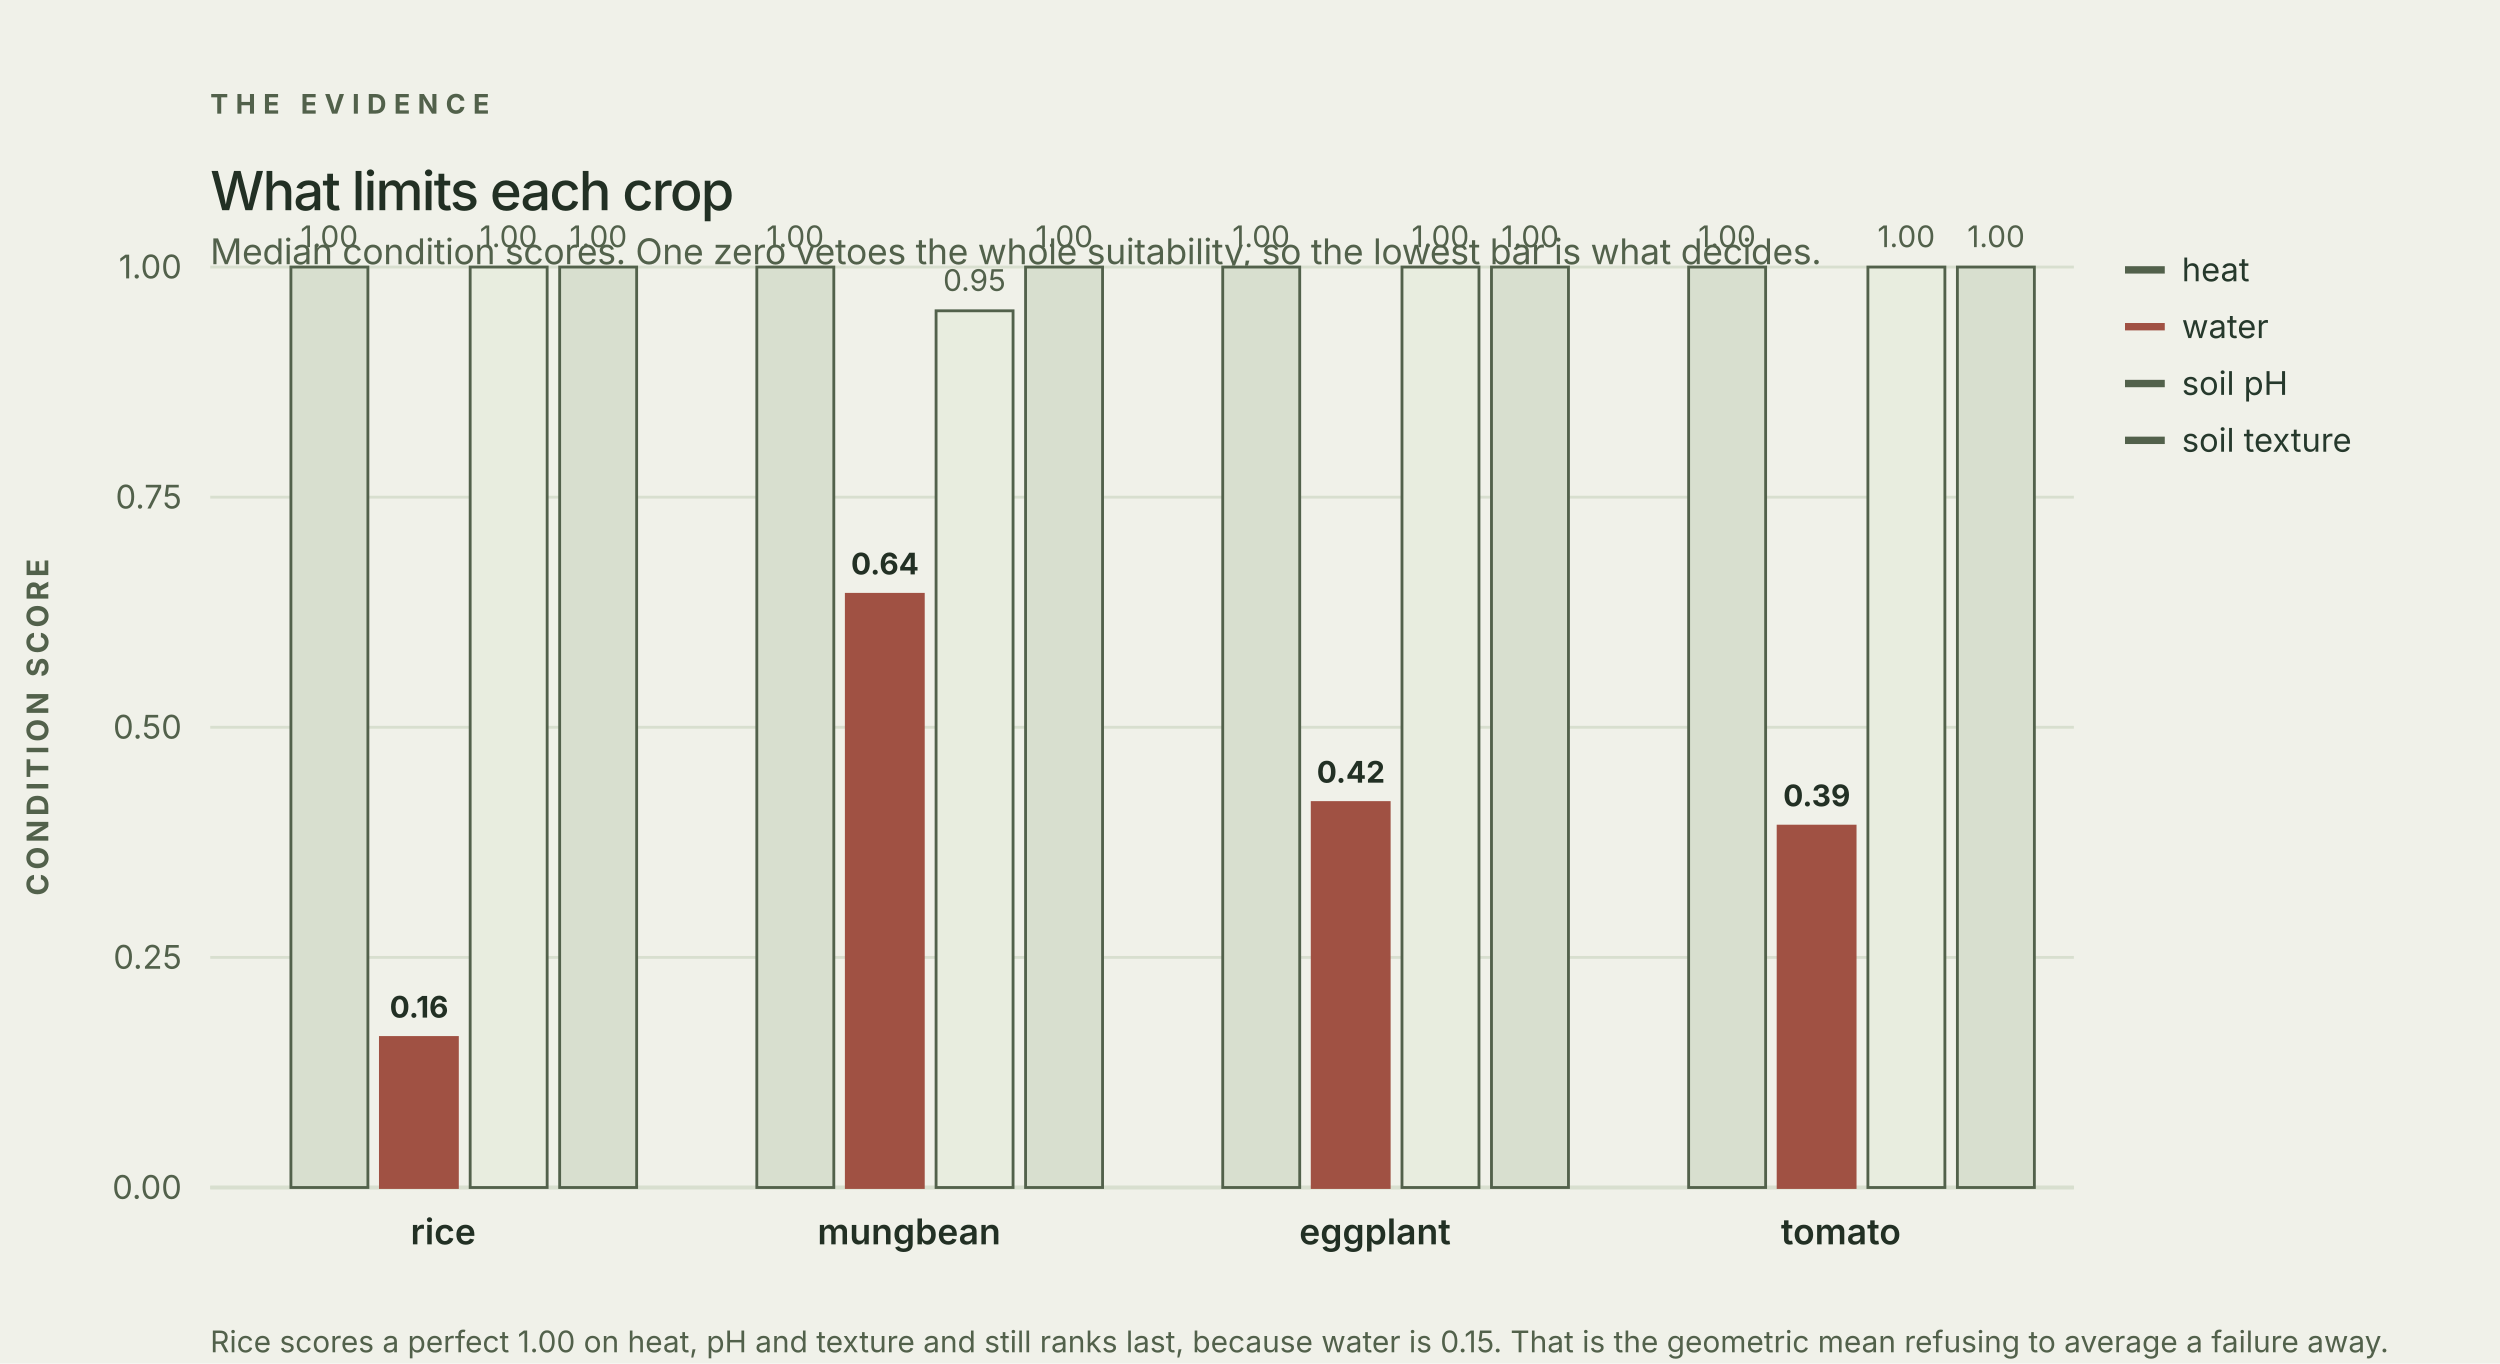
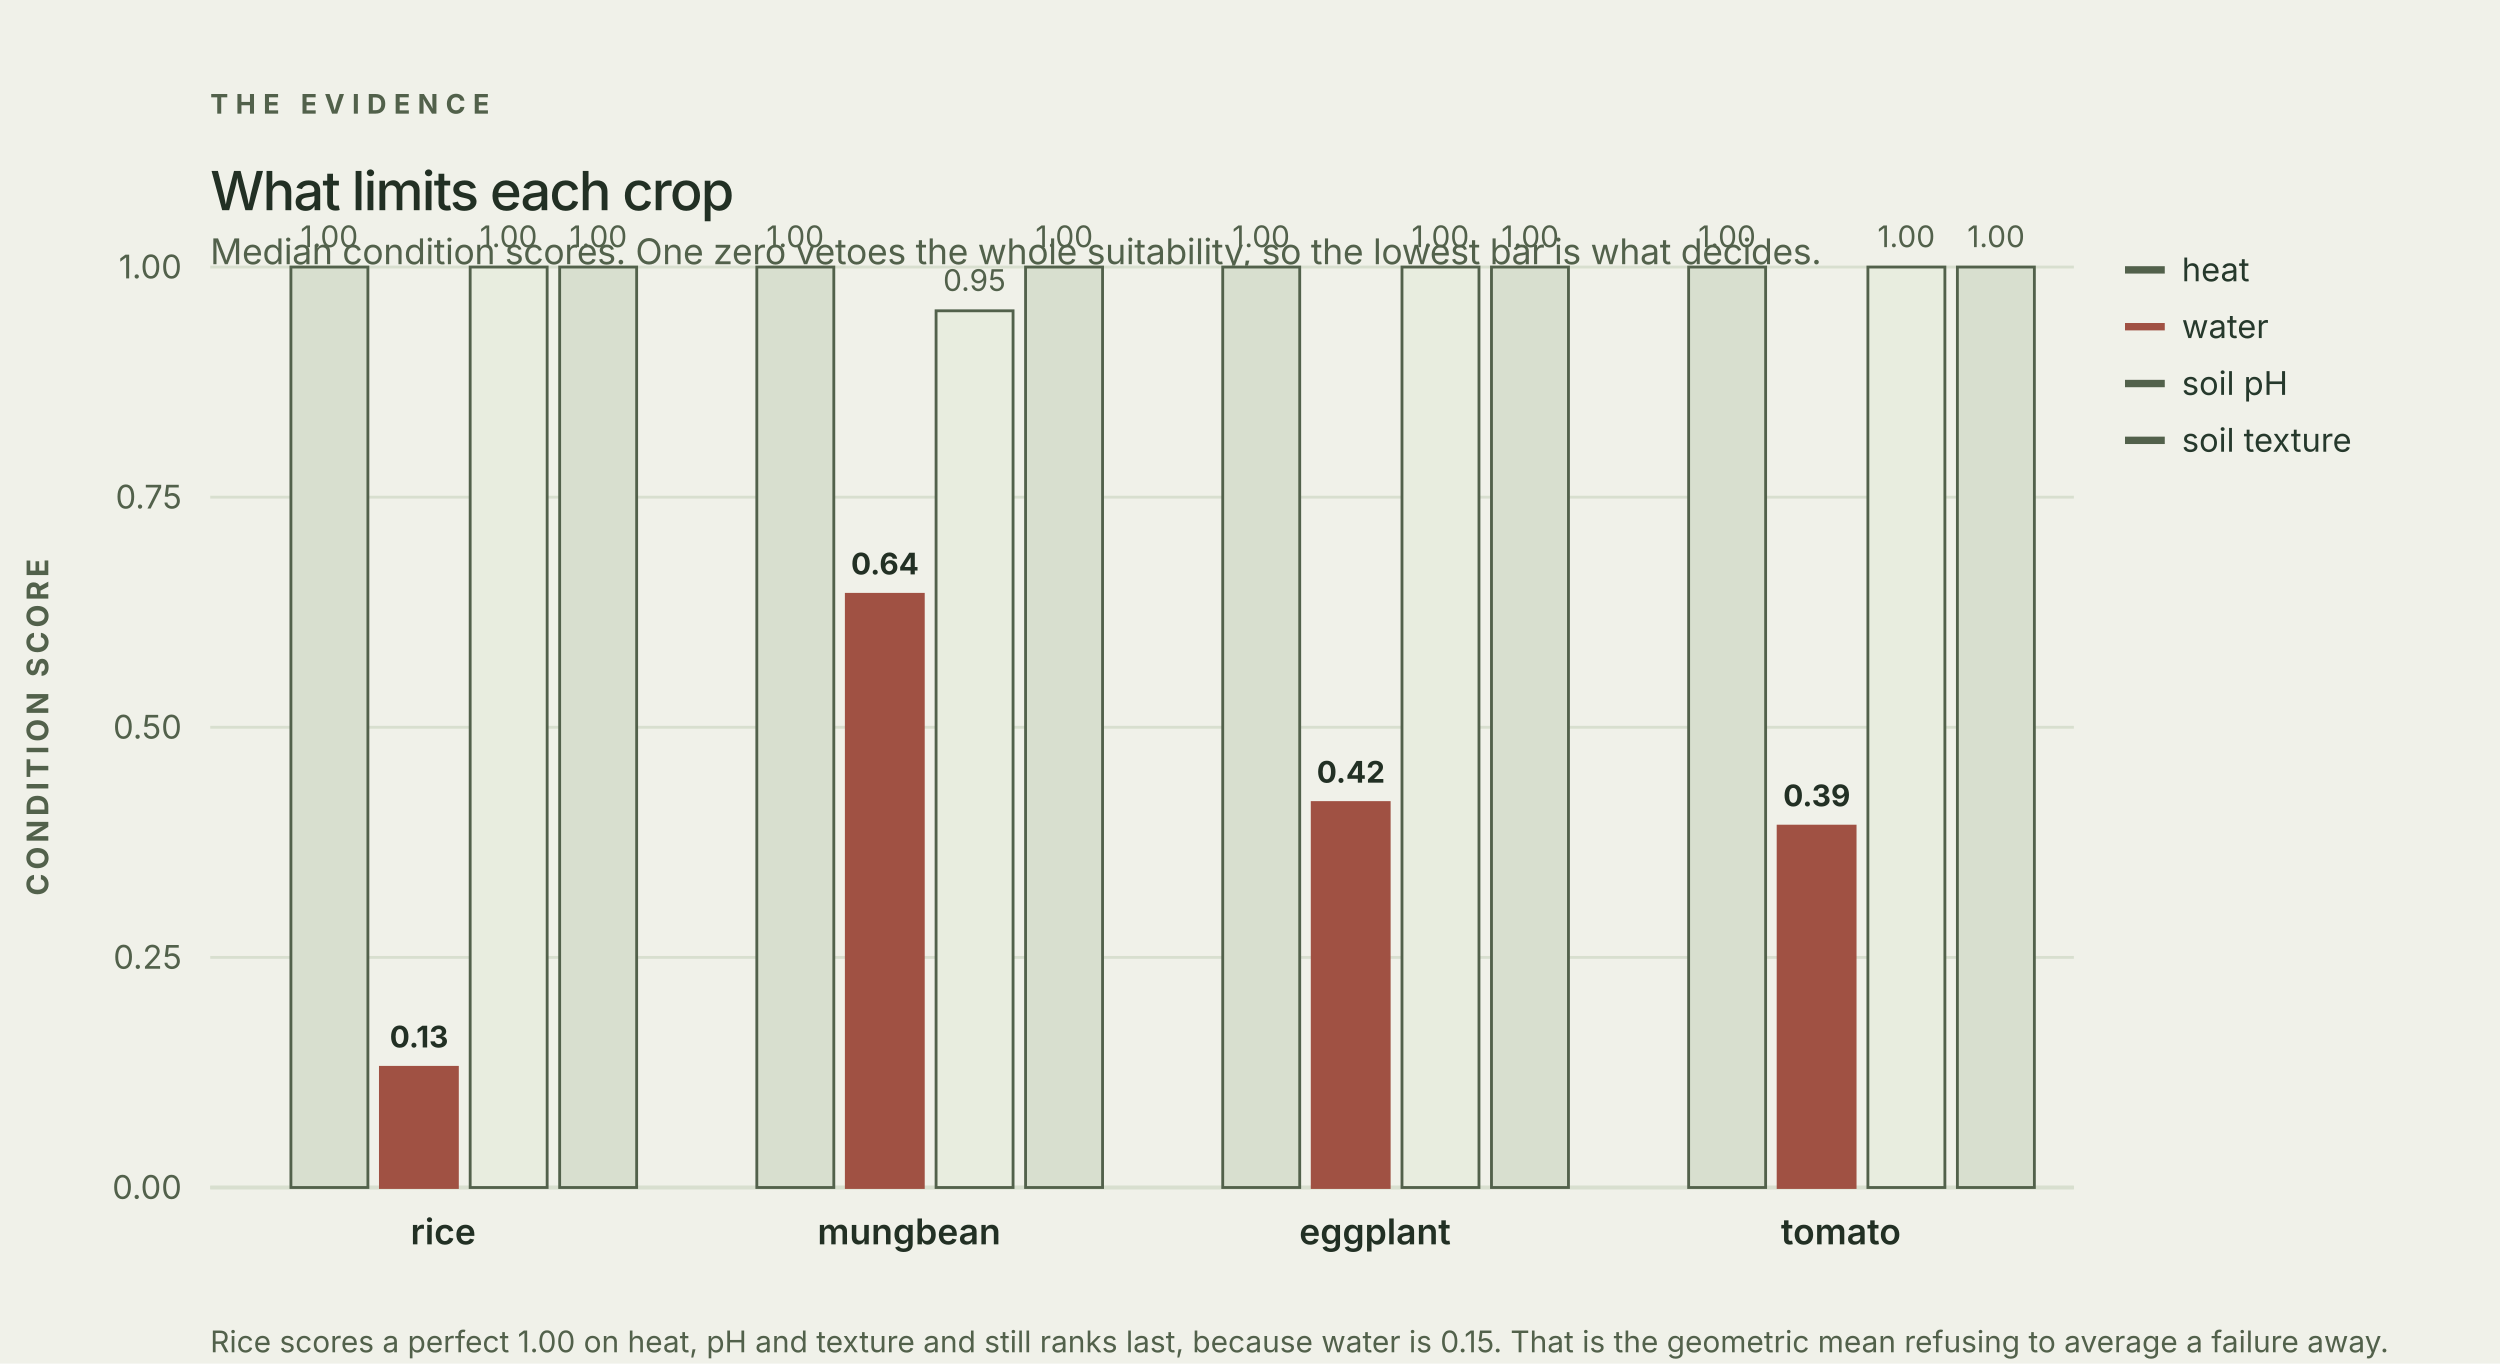
<svg xmlns="http://www.w3.org/2000/svg" width="880" height="480" viewBox="0 0 880 480">
  <rect width="880" height="480" fill="#f0f1e9" />
  <text x="74" y="40" font-size="9.5" font-weight="650" fill="#52614b" font-family="'DM Sans', -apple-system, 'Segoe UI', sans-serif" letter-spacing="2.6">THE EVIDENCE</text>
  <text x="74" y="74" font-size="19" font-weight="550" fill="#223024" font-family="Manrope, 'DM Sans', -apple-system, 'Segoe UI', sans-serif" letter-spacing="-0.6">What limits each crop</text>
  <text x="74" y="93" font-size="12.5" fill="#52614b" font-family="'DM Sans', -apple-system, 'Segoe UI', sans-serif" letter-spacing="-0.1">Median condition scores. One zero vetoes the whole suitability, so the lowest bar is what decides.</text>
  <line x1="74.0" y1="418.0" x2="730.0" y2="418.0" stroke="#d8dfcf" stroke-width="1.0" />
  <line x1="74.0" y1="337.0" x2="730.0" y2="337.0" stroke="#d8dfcf" stroke-width="1.0" />
  <line x1="74.0" y1="256.0" x2="730.0" y2="256.0" stroke="#d8dfcf" stroke-width="1.0" />
  <line x1="74.0" y1="175.0" x2="730.0" y2="175.0" stroke="#d8dfcf" stroke-width="1.0" />
  <line x1="74.0" y1="94.0" x2="730.0" y2="94.0" stroke="#d8dfcf" stroke-width="1.0" />
  <line x1="74.0" y1="418.0" x2="730.0" y2="418.0" stroke="#d8dfcf" stroke-width="1.4" />
  <text x="64.0" y="422.0" font-size="11.5" fill="#52614b" text-anchor="end" font-weight="400" font-family="'DM Sans', -apple-system, 'Segoe UI', sans-serif">0.00</text>
  <text x="64.0" y="341.0" font-size="11.5" fill="#52614b" text-anchor="end" font-weight="400" font-family="'DM Sans', -apple-system, 'Segoe UI', sans-serif">0.25</text>
  <text x="64.0" y="260.0" font-size="11.5" fill="#52614b" text-anchor="end" font-weight="400" font-family="'DM Sans', -apple-system, 'Segoe UI', sans-serif">0.50</text>
  <text x="64.0" y="179.0" font-size="11.5" fill="#52614b" text-anchor="end" font-weight="400" font-family="'DM Sans', -apple-system, 'Segoe UI', sans-serif">0.75</text>
  <text x="64.0" y="98.0" font-size="11.5" fill="#52614b" text-anchor="end" font-weight="400" font-family="'DM Sans', -apple-system, 'Segoe UI', sans-serif">1.00</text>
  <text x="17.0" y="256.0" font-size="10.5" fill="#52614b" text-anchor="middle" font-weight="650" font-family="'DM Sans', -apple-system, 'Segoe UI', sans-serif" letter-spacing="1.4" transform="rotate(-90 17.0 256.0)">CONDITION SCORE</text>
  <rect x="102.4" y="94.0" width="27.1" height="324.0" fill="#d8dfcf" fill-opacity="1.0" stroke="#52614b" />
  <text x="115.9" y="87.0" font-size="10.5" fill="#52614b" text-anchor="middle" font-weight="400" font-family="'DM Sans', -apple-system, 'Segoe UI', sans-serif">1.00</text>
-   <rect x="133.9" y="365.2" width="27.1" height="52.8" fill="#a05143" fill-opacity="1.0" stroke="#a05143" />
-   <text x="147.5" y="358.2" font-size="10.5" fill="#223024" text-anchor="middle" font-weight="650" font-family="'DM Sans', -apple-system, 'Segoe UI', sans-serif">0.16</text>
+   <rect x="133.9" y="375.7" width="27.1" height="42.3" fill="#a05143" fill-opacity="1.0" stroke="#a05143" />
+   <text x="147.5" y="368.7" font-size="10.5" fill="#223024" text-anchor="middle" font-weight="650" font-family="'DM Sans', -apple-system, 'Segoe UI', sans-serif">0.13</text>
  <rect x="165.5" y="94.0" width="27.1" height="324.0" fill="#e8eddf" fill-opacity="1.0" stroke="#52614b" />
  <text x="179.0" y="87.0" font-size="10.5" fill="#52614b" text-anchor="middle" font-weight="400" font-family="'DM Sans', -apple-system, 'Segoe UI', sans-serif">1.00</text>
  <rect x="197.0" y="94.0" width="27.1" height="324.0" fill="#d8dfcf" fill-opacity="1.0" stroke="#52614b" />
  <text x="210.6" y="87.0" font-size="10.5" fill="#52614b" text-anchor="middle" font-weight="400" font-family="'DM Sans', -apple-system, 'Segoe UI', sans-serif">1.00</text>
  <text x="156.0" y="438.0" font-size="12.5" fill="#223024" text-anchor="middle" font-weight="600" font-family="'DM Sans', -apple-system, 'Segoe UI', sans-serif">rice</text>
  <rect x="266.4" y="94.0" width="27.1" height="324.0" fill="#d8dfcf" fill-opacity="1.0" stroke="#52614b" />
  <text x="279.9" y="87.0" font-size="10.5" fill="#52614b" text-anchor="middle" font-weight="400" font-family="'DM Sans', -apple-system, 'Segoe UI', sans-serif">1.00</text>
  <rect x="297.9" y="209.2" width="27.1" height="208.8" fill="#a05143" fill-opacity="1.0" stroke="#a05143" />
  <text x="311.5" y="202.2" font-size="10.5" fill="#223024" text-anchor="middle" font-weight="650" font-family="'DM Sans', -apple-system, 'Segoe UI', sans-serif">0.64</text>
  <rect x="329.5" y="109.4" width="27.1" height="308.6" fill="#e8eddf" fill-opacity="1.0" stroke="#52614b" />
  <text x="343.0" y="102.4" font-size="10.5" fill="#52614b" text-anchor="middle" font-weight="400" font-family="'DM Sans', -apple-system, 'Segoe UI', sans-serif">0.95</text>
  <rect x="361.0" y="94.0" width="27.1" height="324.0" fill="#d8dfcf" fill-opacity="1.0" stroke="#52614b" />
  <text x="374.6" y="87.0" font-size="10.5" fill="#52614b" text-anchor="middle" font-weight="400" font-family="'DM Sans', -apple-system, 'Segoe UI', sans-serif">1.00</text>
  <text x="320.0" y="438.0" font-size="12.5" fill="#223024" text-anchor="middle" font-weight="600" font-family="'DM Sans', -apple-system, 'Segoe UI', sans-serif">mungbean</text>
  <rect x="430.4" y="94.0" width="27.1" height="324.0" fill="#d8dfcf" fill-opacity="1.0" stroke="#52614b" />
  <text x="443.9" y="87.0" font-size="10.5" fill="#52614b" text-anchor="middle" font-weight="400" font-family="'DM Sans', -apple-system, 'Segoe UI', sans-serif">1.00</text>
  <rect x="461.9" y="282.5" width="27.1" height="135.5" fill="#a05143" fill-opacity="1.0" stroke="#a05143" />
  <text x="475.5" y="275.5" font-size="10.5" fill="#223024" text-anchor="middle" font-weight="650" font-family="'DM Sans', -apple-system, 'Segoe UI', sans-serif">0.42</text>
  <rect x="493.5" y="94.0" width="27.1" height="324.0" fill="#e8eddf" fill-opacity="1.0" stroke="#52614b" />
  <text x="507.0" y="87.0" font-size="10.5" fill="#52614b" text-anchor="middle" font-weight="400" font-family="'DM Sans', -apple-system, 'Segoe UI', sans-serif">1.00</text>
  <rect x="525.0" y="94.0" width="27.1" height="324.0" fill="#d8dfcf" fill-opacity="1.0" stroke="#52614b" />
  <text x="538.6" y="87.0" font-size="10.5" fill="#52614b" text-anchor="middle" font-weight="400" font-family="'DM Sans', -apple-system, 'Segoe UI', sans-serif">1.00</text>
  <text x="484.0" y="438.0" font-size="12.5" fill="#223024" text-anchor="middle" font-weight="600" font-family="'DM Sans', -apple-system, 'Segoe UI', sans-serif">eggplant</text>
  <rect x="594.4" y="94.0" width="27.1" height="324.0" fill="#d8dfcf" fill-opacity="1.0" stroke="#52614b" />
  <text x="607.9" y="87.0" font-size="10.5" fill="#52614b" text-anchor="middle" font-weight="400" font-family="'DM Sans', -apple-system, 'Segoe UI', sans-serif">1.00</text>
  <rect x="625.9" y="290.8" width="27.1" height="127.2" fill="#a05143" fill-opacity="1.0" stroke="#a05143" />
  <text x="639.5" y="283.8" font-size="10.5" fill="#223024" text-anchor="middle" font-weight="650" font-family="'DM Sans', -apple-system, 'Segoe UI', sans-serif">0.39</text>
  <rect x="657.5" y="94.0" width="27.1" height="324.0" fill="#e8eddf" fill-opacity="1.0" stroke="#52614b" />
  <text x="671.0" y="87.0" font-size="10.5" fill="#52614b" text-anchor="middle" font-weight="400" font-family="'DM Sans', -apple-system, 'Segoe UI', sans-serif">1.00</text>
  <rect x="689.0" y="94.0" width="27.1" height="324.0" fill="#d8dfcf" fill-opacity="1.0" stroke="#52614b" />
  <text x="702.6" y="87.0" font-size="10.5" fill="#52614b" text-anchor="middle" font-weight="400" font-family="'DM Sans', -apple-system, 'Segoe UI', sans-serif">1.00</text>
  <text x="648.0" y="438.0" font-size="12.5" fill="#223024" text-anchor="middle" font-weight="600" font-family="'DM Sans', -apple-system, 'Segoe UI', sans-serif">tomato</text>
  <line x1="748.0" y1="95.0" x2="762.0" y2="95.0" stroke="#52614b" stroke-width="2.6" />
  <text x="768.0" y="99.0" font-size="11.5" fill="#26392c" text-anchor="start" font-weight="400" font-family="'DM Sans', -apple-system, 'Segoe UI', sans-serif">heat</text>
  <line x1="748.0" y1="115.0" x2="762.0" y2="115.0" stroke="#a05143" stroke-width="2.6" />
  <text x="768.0" y="119.0" font-size="11.5" fill="#26392c" text-anchor="start" font-weight="400" font-family="'DM Sans', -apple-system, 'Segoe UI', sans-serif">water</text>
  <line x1="748.0" y1="135.0" x2="762.0" y2="135.0" stroke="#52614b" stroke-width="2.6" />
  <text x="768.0" y="139.0" font-size="11.5" fill="#26392c" text-anchor="start" font-weight="400" font-family="'DM Sans', -apple-system, 'Segoe UI', sans-serif">soil pH</text>
  <line x1="748.0" y1="155.0" x2="762.0" y2="155.0" stroke="#52614b" stroke-width="2.6" />
  <text x="768.0" y="159.0" font-size="11.5" fill="#26392c" text-anchor="start" font-weight="400" font-family="'DM Sans', -apple-system, 'Segoe UI', sans-serif">soil texture</text>
  <text x="74.0" y="476.0" font-size="10.5" fill="#52614b" text-anchor="start" font-weight="400" font-family="'DM Sans', -apple-system, 'Segoe UI', sans-serif">Rice scores a perfect 1.00 on heat, pH and texture and still ranks last, because water is 0.15. That is the geometric mean refusing to average a failure away.</text>
</svg>
